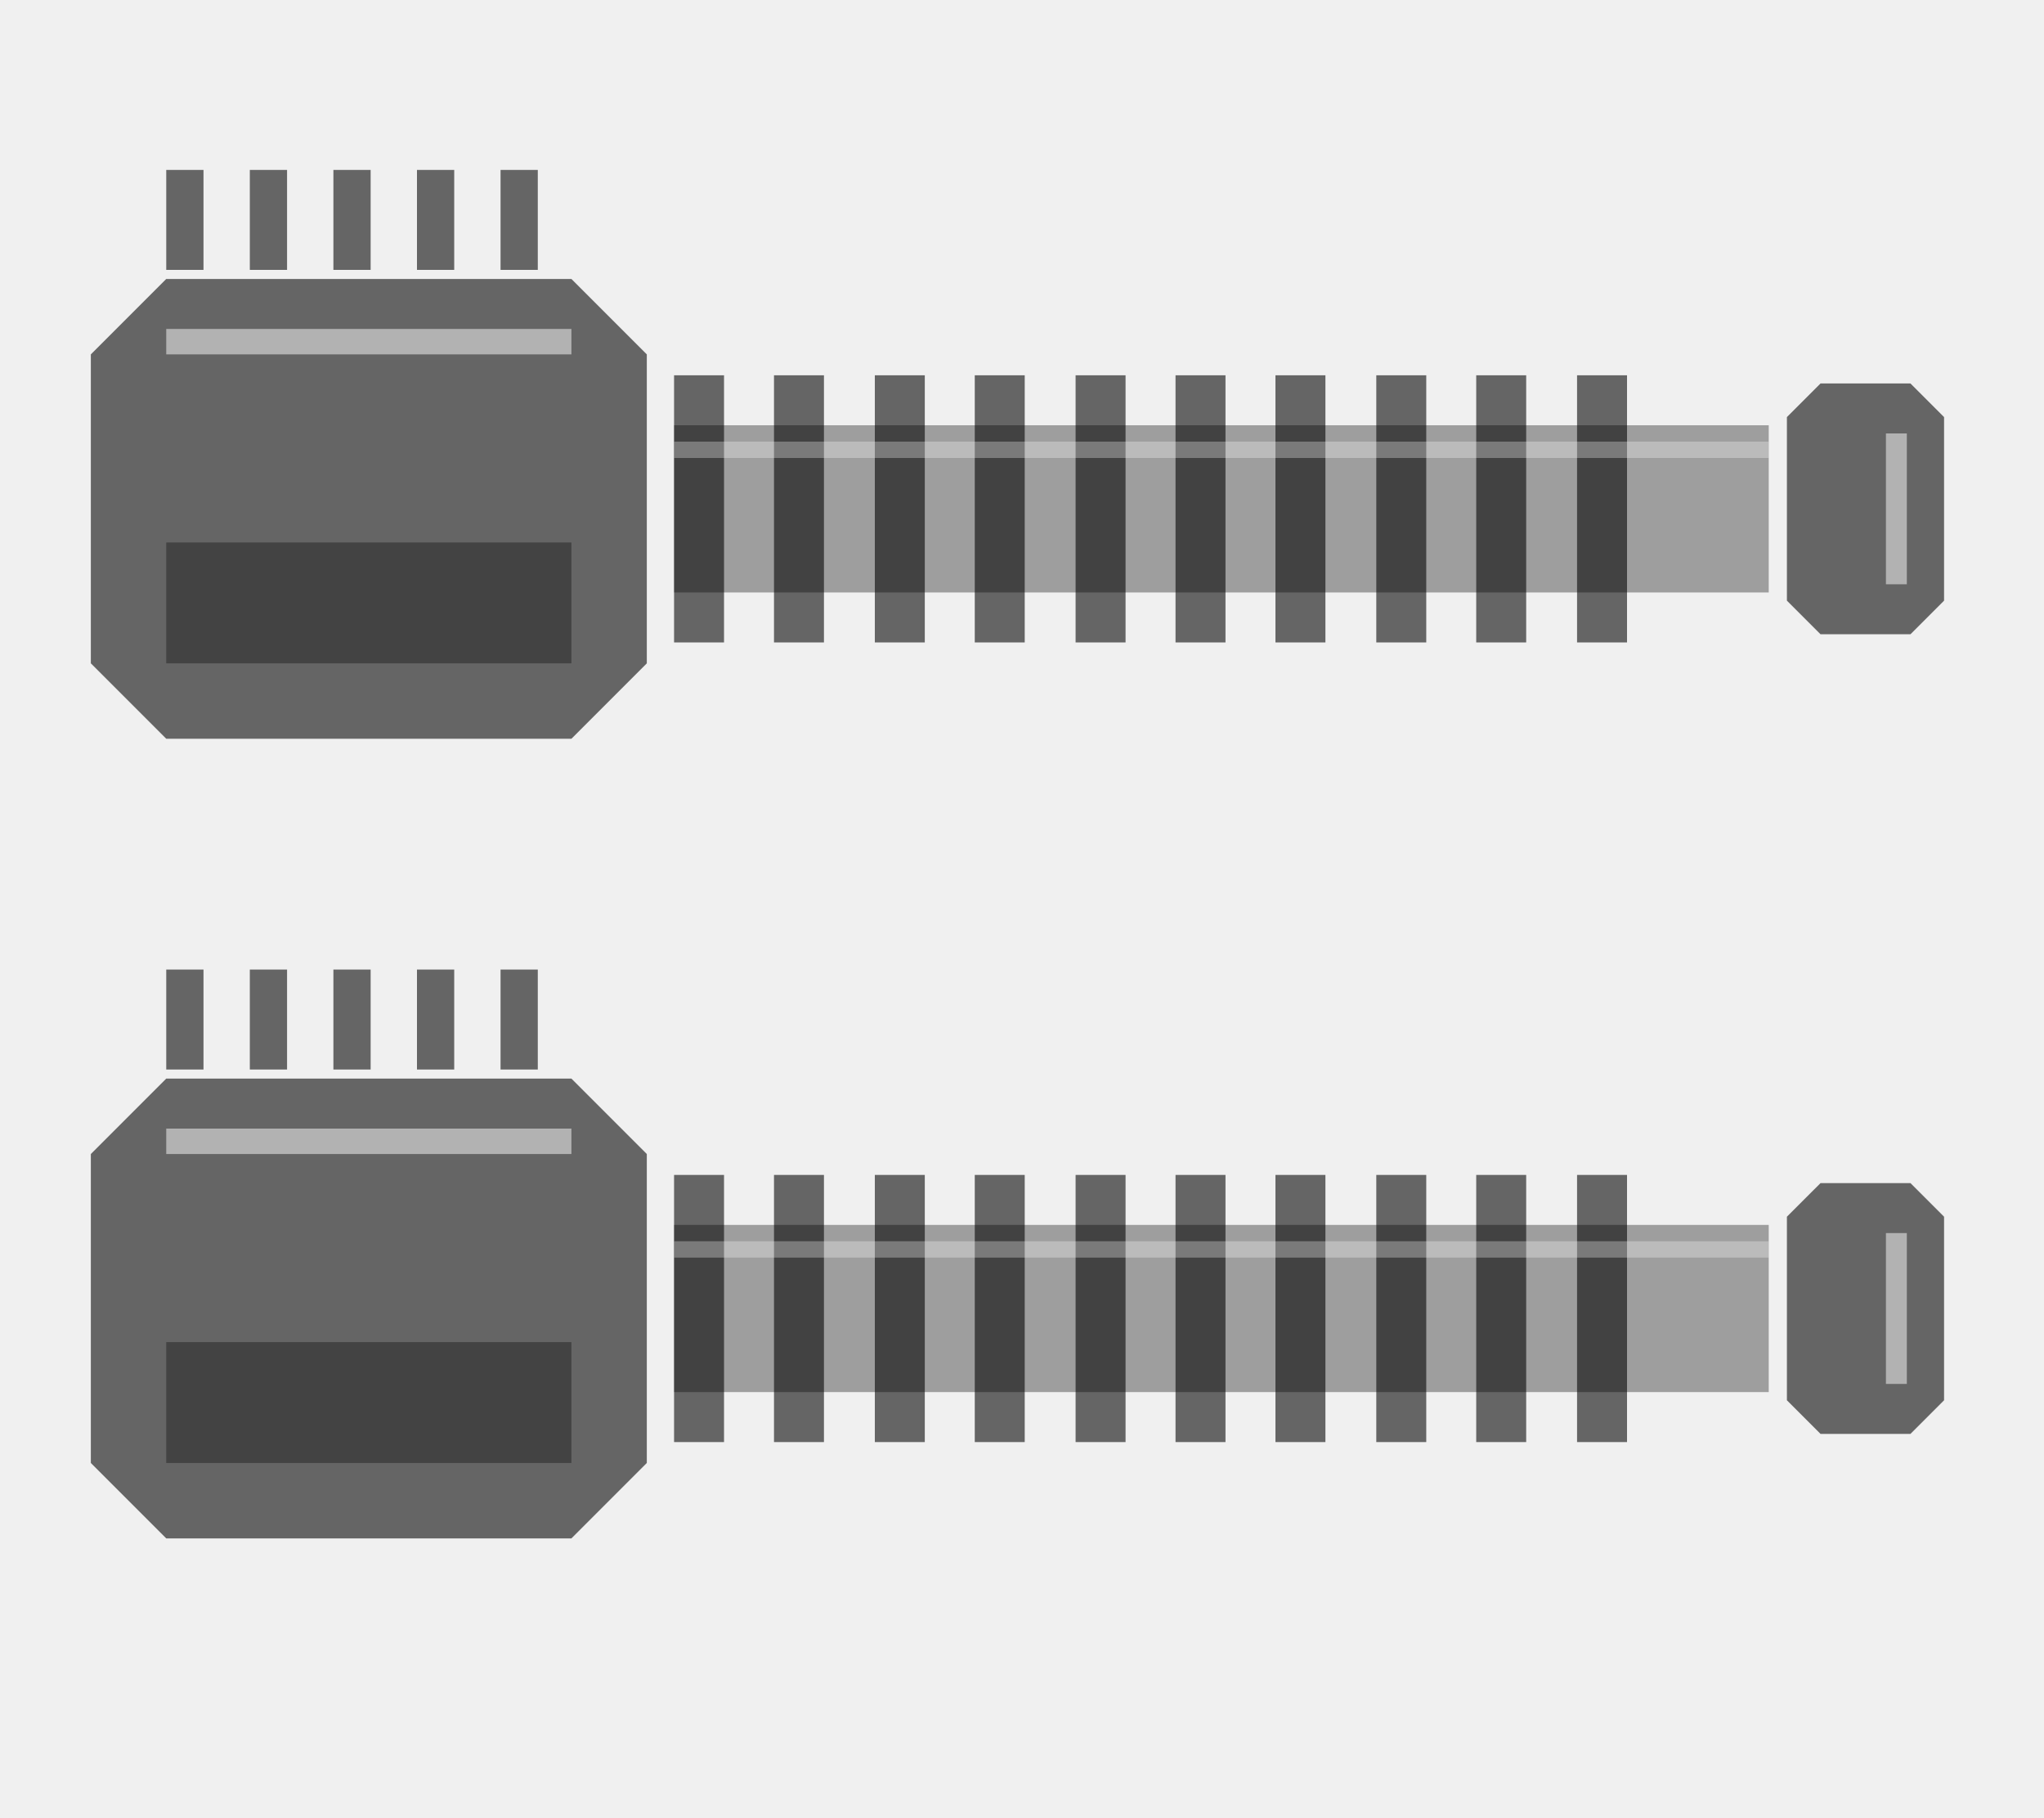
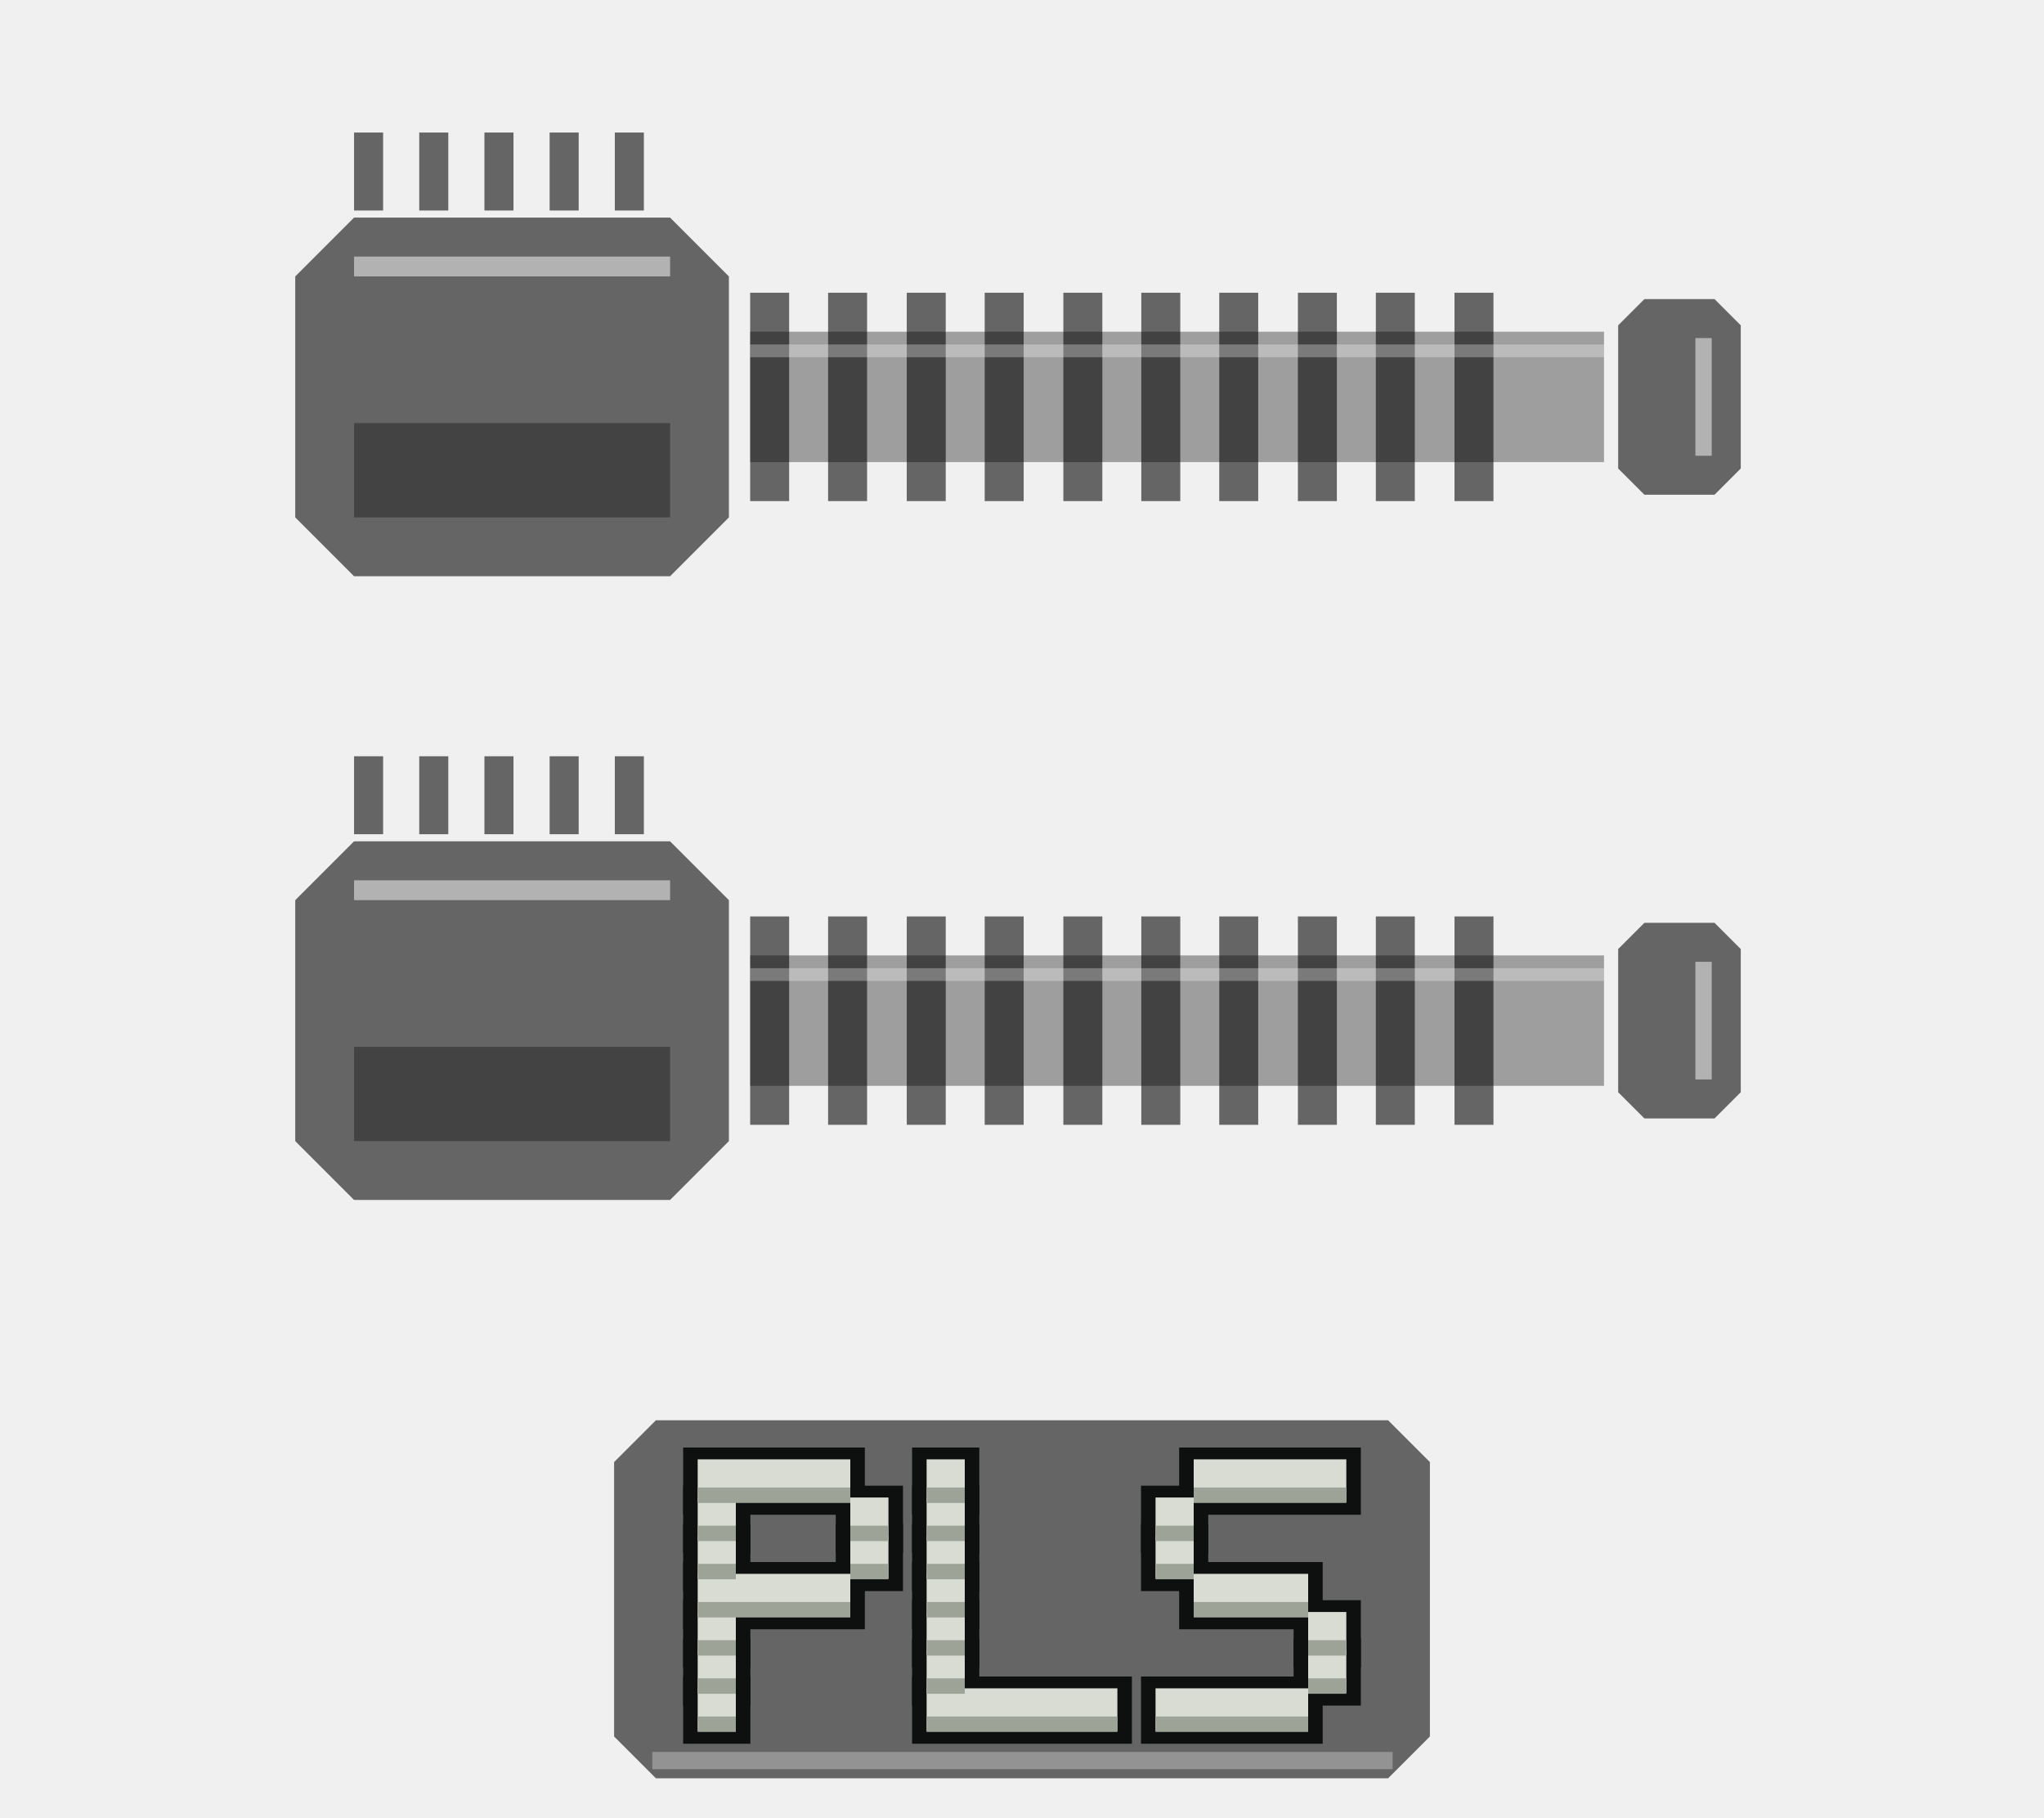
<svg xmlns="http://www.w3.org/2000/svg" viewBox="0 0 225 200">
-   <polygon points="18.3,30.7 62.9,30.7 71.2,39 71.2,73 62.9,81.3 18.3,81.3 10,73 10,39" fill="#000000" fill-opacity="0.58" />
-   <rect x="18.3" y="18.7" width="4.1" height="11" fill="#000000" fill-opacity="0.58" />
-   <rect x="27.5" y="18.7" width="4.1" height="11" fill="#000000" fill-opacity="0.58" />
-   <rect x="36.7" y="18.7" width="4.1" height="11" fill="#000000" fill-opacity="0.58" />
-   <rect x="45.9" y="18.7" width="4.1" height="11" fill="#000000" fill-opacity="0.58" />
-   <rect x="55.1" y="18.7" width="4.1" height="11" fill="#000000" fill-opacity="0.58" />
-   <rect x="18.3" y="36.2" width="44.6" height="2.8" fill="#ffffff" fill-opacity="0.5" />
-   <rect x="18.3" y="59.7" width="44.6" height="13.3" fill="#000000" fill-opacity="0.34" />
-   <rect x="74.2" y="46.8" width="120.5" height="18.4" fill="#000000" fill-opacity="0.34" />
-   <rect x="74.2" y="41.3" width="5.5" height="29.4" fill="#000000" fill-opacity="0.58" />
-   <rect x="85.2" y="41.3" width="5.5" height="29.4" fill="#000000" fill-opacity="0.58" />
-   <rect x="96.3" y="41.3" width="5.5" height="29.4" fill="#000000" fill-opacity="0.58" />
-   <rect x="107.3" y="41.3" width="5.5" height="29.4" fill="#000000" fill-opacity="0.58" />
-   <rect x="118.4" y="41.3" width="5.5" height="29.4" fill="#000000" fill-opacity="0.58" />
-   <rect x="129.4" y="41.3" width="5.5" height="29.4" fill="#000000" fill-opacity="0.58" />
-   <rect x="140.4" y="41.3" width="5.5" height="29.4" fill="#000000" fill-opacity="0.58" />
-   <rect x="151.5" y="41.3" width="5.5" height="29.4" fill="#000000" fill-opacity="0.58" />
-   <rect x="162.5" y="41.3" width="5.5" height="29.4" fill="#000000" fill-opacity="0.58" />
-   <rect x="173.6" y="41.3" width="5.5" height="29.4" fill="#000000" fill-opacity="0.58" />
-   <rect x="74.2" y="48.6" width="120.5" height="1.8" fill="#ffffff" fill-opacity="0.3" />
-   <polygon points="200.4,42.2 210.3,42.2 214,45.9 214,66.1 210.3,69.8 200.4,69.8 196.7,66.1 196.7,45.9" fill="#000000" fill-opacity="0.58" />
-   <rect x="207.6" y="47.7" width="2.3" height="16.6" fill="#ffffff" fill-opacity="0.5" />
-   <polygon points="18.3,118.7 62.9,118.7 71.2,127 71.2,161 62.9,169.3 18.3,169.3 10,161 10,127" fill="#000000" fill-opacity="0.58" />
-   <rect x="18.3" y="106.7" width="4.1" height="11" fill="#000000" fill-opacity="0.58" />
-   <rect x="27.5" y="106.7" width="4.1" height="11" fill="#000000" fill-opacity="0.58" />
-   <rect x="36.7" y="106.7" width="4.1" height="11" fill="#000000" fill-opacity="0.58" />
-   <rect x="45.9" y="106.7" width="4.1" height="11" fill="#000000" fill-opacity="0.58" />
-   <rect x="55.1" y="106.7" width="4.1" height="11" fill="#000000" fill-opacity="0.58" />
-   <rect x="18.3" y="124.2" width="44.6" height="2.8" fill="#ffffff" fill-opacity="0.5" />
-   <rect x="18.3" y="147.7" width="44.6" height="13.3" fill="#000000" fill-opacity="0.34" />
-   <rect x="74.2" y="134.8" width="120.5" height="18.4" fill="#000000" fill-opacity="0.34" />
-   <rect x="74.2" y="129.3" width="5.5" height="29.4" fill="#000000" fill-opacity="0.58" />
-   <rect x="85.2" y="129.3" width="5.5" height="29.4" fill="#000000" fill-opacity="0.58" />
-   <rect x="96.3" y="129.3" width="5.5" height="29.4" fill="#000000" fill-opacity="0.58" />
-   <rect x="107.3" y="129.3" width="5.5" height="29.4" fill="#000000" fill-opacity="0.58" />
-   <rect x="118.4" y="129.3" width="5.5" height="29.4" fill="#000000" fill-opacity="0.58" />
-   <rect x="129.4" y="129.3" width="5.5" height="29.4" fill="#000000" fill-opacity="0.58" />
-   <rect x="140.4" y="129.3" width="5.5" height="29.4" fill="#000000" fill-opacity="0.58" />
-   <rect x="151.5" y="129.3" width="5.5" height="29.4" fill="#000000" fill-opacity="0.58" />
-   <rect x="162.5" y="129.3" width="5.5" height="29.4" fill="#000000" fill-opacity="0.58" />
-   <rect x="173.6" y="129.3" width="5.5" height="29.4" fill="#000000" fill-opacity="0.58" />
-   <rect x="74.2" y="136.6" width="120.5" height="1.8" fill="#ffffff" fill-opacity="0.3" />
-   <polygon points="200.4,130.2 210.3,130.2 214,133.9 214,154.1 210.3,157.8 200.4,157.8 196.7,154.1 196.7,133.9" fill="#000000" fill-opacity="0.58" />
-   <rect x="207.6" y="135.7" width="2.3" height="16.6" fill="#ffffff" fill-opacity="0.5" />
+   <g transform="translate(24.7 0) scale(0.78)">
+     <polygon points="18.3,30.7 62.9,30.7 71.2,39 71.2,73 62.9,81.3 18.3,81.3 10,73 10,39" fill="#000000" fill-opacity="0.58" />
+     <rect x="18.3" y="18.7" width="4.1" height="11" fill="#000000" fill-opacity="0.58" />
+     <rect x="27.5" y="18.7" width="4.1" height="11" fill="#000000" fill-opacity="0.58" />
+     <rect x="36.7" y="18.7" width="4.1" height="11" fill="#000000" fill-opacity="0.58" />
+     <rect x="45.9" y="18.7" width="4.1" height="11" fill="#000000" fill-opacity="0.58" />
+     <rect x="55.1" y="18.7" width="4.1" height="11" fill="#000000" fill-opacity="0.58" />
+     <rect x="18.3" y="36.2" width="44.6" height="2.8" fill="#ffffff" fill-opacity="0.5" />
+     <rect x="18.3" y="59.7" width="44.6" height="13.3" fill="#000000" fill-opacity="0.34" />
+     <rect x="74.2" y="46.8" width="120.5" height="18.4" fill="#000000" fill-opacity="0.34" />
+     <rect x="74.2" y="41.3" width="5.5" height="29.4" fill="#000000" fill-opacity="0.58" />
+     <rect x="85.2" y="41.3" width="5.5" height="29.4" fill="#000000" fill-opacity="0.58" />
+     <rect x="96.3" y="41.3" width="5.5" height="29.4" fill="#000000" fill-opacity="0.58" />
+     <rect x="107.3" y="41.3" width="5.5" height="29.4" fill="#000000" fill-opacity="0.58" />
+     <rect x="118.4" y="41.3" width="5.5" height="29.4" fill="#000000" fill-opacity="0.58" />
+     <rect x="129.4" y="41.3" width="5.5" height="29.4" fill="#000000" fill-opacity="0.58" />
+     <rect x="140.4" y="41.3" width="5.5" height="29.4" fill="#000000" fill-opacity="0.58" />
+     <rect x="151.5" y="41.3" width="5.5" height="29.4" fill="#000000" fill-opacity="0.58" />
+     <rect x="162.5" y="41.3" width="5.5" height="29.4" fill="#000000" fill-opacity="0.58" />
+     <rect x="173.6" y="41.3" width="5.5" height="29.4" fill="#000000" fill-opacity="0.58" />
+     <rect x="74.2" y="48.6" width="120.5" height="1.8" fill="#ffffff" fill-opacity="0.3" />
+     <polygon points="200.4,42.2 210.3,42.2 214,45.9 214,66.1 210.3,69.8 200.4,69.8 196.7,66.1 196.7,45.9" fill="#000000" fill-opacity="0.58" />
+     <rect x="207.6" y="47.7" width="2.3" height="16.6" fill="#ffffff" fill-opacity="0.5" />
+     <polygon points="18.3,118.7 62.9,118.7 71.2,127 71.2,161 62.9,169.3 18.3,169.3 10,161 10,127" fill="#000000" fill-opacity="0.58" />
+     <rect x="18.3" y="106.7" width="4.1" height="11" fill="#000000" fill-opacity="0.58" />
+     <rect x="27.5" y="106.7" width="4.1" height="11" fill="#000000" fill-opacity="0.58" />
+     <rect x="36.7" y="106.7" width="4.1" height="11" fill="#000000" fill-opacity="0.58" />
+     <rect x="45.9" y="106.7" width="4.1" height="11" fill="#000000" fill-opacity="0.58" />
+     <rect x="55.1" y="106.7" width="4.1" height="11" fill="#000000" fill-opacity="0.58" />
+     <rect x="18.3" y="124.2" width="44.6" height="2.8" fill="#ffffff" fill-opacity="0.5" />
+     <rect x="18.3" y="147.7" width="44.6" height="13.3" fill="#000000" fill-opacity="0.34" />
+     <rect x="74.2" y="134.8" width="120.5" height="18.4" fill="#000000" fill-opacity="0.34" />
+     <rect x="74.2" y="129.3" width="5.5" height="29.4" fill="#000000" fill-opacity="0.58" />
+     <rect x="85.2" y="129.3" width="5.5" height="29.4" fill="#000000" fill-opacity="0.58" />
+     <rect x="96.3" y="129.3" width="5.5" height="29.4" fill="#000000" fill-opacity="0.58" />
+     <rect x="107.3" y="129.3" width="5.5" height="29.4" fill="#000000" fill-opacity="0.58" />
+     <rect x="118.4" y="129.3" width="5.5" height="29.4" fill="#000000" fill-opacity="0.58" />
+     <rect x="129.4" y="129.3" width="5.5" height="29.4" fill="#000000" fill-opacity="0.58" />
+     <rect x="140.4" y="129.3" width="5.5" height="29.4" fill="#000000" fill-opacity="0.58" />
+     <rect x="151.5" y="129.3" width="5.5" height="29.4" fill="#000000" fill-opacity="0.58" />
+     <rect x="162.5" y="129.3" width="5.5" height="29.4" fill="#000000" fill-opacity="0.58" />
+     <rect x="173.6" y="129.3" width="5.5" height="29.4" fill="#000000" fill-opacity="0.58" />
+     <rect x="74.2" y="136.6" width="120.5" height="1.8" fill="#ffffff" fill-opacity="0.3" />
+     <polygon points="200.4,130.2 210.3,130.2 214,133.9 214,154.1 210.3,157.8 200.4,157.8 196.7,154.1 196.7,133.9" fill="#000000" fill-opacity="0.58" />
+     <rect x="207.6" y="135.7" width="2.3" height="16.6" fill="#ffffff" fill-opacity="0.5" />
+   </g>
+   <polygon points="72.2,156.3 152.8,156.3 157.4,160.9 157.4,191.1 152.8,195.7 72.2,195.7 67.6,191.1 67.6,160.9" fill="#000000" fill-opacity="0.58" />
+   <rect x="71.8" y="192.8" width="81.5" height="1.9" fill="#ffffff" fill-opacity="0.3" />
+   <rect x="75.2" y="159.3" width="20" height="7.4" fill="#0d100e" />
+   <rect x="75.2" y="163.5" width="7.4" height="7.4" fill="#0d100e" />
+   <rect x="92" y="163.5" width="7.4" height="7.4" fill="#0d100e" />
+   <rect x="75.2" y="167.7" width="7.4" height="7.4" fill="#0d100e" />
+   <rect x="92" y="167.7" width="7.4" height="7.4" fill="#0d100e" />
+   <rect x="75.2" y="171.9" width="20" height="7.4" fill="#0d100e" />
+   <rect x="75.2" y="176.1" width="7.4" height="7.4" fill="#0d100e" />
+   <rect x="75.2" y="180.3" width="7.4" height="7.4" fill="#0d100e" />
+   <rect x="75.2" y="184.5" width="7.4" height="7.4" fill="#0d100e" />
+   <rect x="100.4" y="159.3" width="7.4" height="7.4" fill="#0d100e" />
+   <rect x="100.4" y="163.5" width="7.4" height="7.4" fill="#0d100e" />
+   <rect x="100.4" y="167.7" width="7.4" height="7.4" fill="#0d100e" />
+   <rect x="100.4" y="171.9" width="7.4" height="7.4" fill="#0d100e" />
+   <rect x="100.4" y="176.1" width="7.4" height="7.4" fill="#0d100e" />
+   <rect x="100.4" y="180.3" width="7.4" height="7.4" fill="#0d100e" />
+   <rect x="100.4" y="184.5" width="24.2" height="7.4" fill="#0d100e" />
+   <rect x="129.8" y="159.3" width="20" height="7.4" fill="#0d100e" />
+   <rect x="125.6" y="163.5" width="7.4" height="7.4" fill="#0d100e" />
+   <rect x="125.6" y="167.7" width="7.4" height="7.4" fill="#0d100e" />
+   <rect x="129.8" y="171.9" width="15.8" height="7.4" fill="#0d100e" />
+   <rect x="142.4" y="176.1" width="7.4" height="7.4" fill="#0d100e" />
+   <rect x="142.4" y="180.3" width="7.4" height="7.4" fill="#0d100e" />
+   <rect x="125.6" y="184.5" width="20" height="7.4" fill="#0d100e" />
+   <rect x="76.8" y="160.6" width="16.8" height="4.7" fill="#d9dcd2" />
+   <rect x="76.8" y="164.8" width="4.2" height="4.7" fill="#d9dcd2" />
+   <rect x="93.6" y="164.8" width="4.2" height="4.7" fill="#d9dcd2" />
+   <rect x="76.8" y="169" width="4.2" height="4.7" fill="#d9dcd2" />
+   <rect x="93.6" y="169" width="4.2" height="4.7" fill="#d9dcd2" />
+   <rect x="76.8" y="173.2" width="16.8" height="4.7" fill="#d9dcd2" />
+   <rect x="76.8" y="177.4" width="4.2" height="4.7" fill="#d9dcd2" />
+   <rect x="76.8" y="181.6" width="4.2" height="4.7" fill="#d9dcd2" />
+   <rect x="76.8" y="185.8" width="4.2" height="4.7" fill="#d9dcd2" />
+   <rect x="102" y="160.6" width="4.2" height="4.7" fill="#d9dcd2" />
+   <rect x="102" y="164.8" width="4.2" height="4.7" fill="#d9dcd2" />
+   <rect x="102" y="169" width="4.2" height="4.7" fill="#d9dcd2" />
+   <rect x="102" y="173.2" width="4.2" height="4.7" fill="#d9dcd2" />
+   <rect x="102" y="177.4" width="4.2" height="4.7" fill="#d9dcd2" />
+   <rect x="102" y="181.6" width="4.2" height="4.7" fill="#d9dcd2" />
+   <rect x="102" y="185.8" width="21" height="4.7" fill="#d9dcd2" />
+   <rect x="131.4" y="160.6" width="16.8" height="4.7" fill="#d9dcd2" />
+   <rect x="127.2" y="164.8" width="4.2" height="4.7" fill="#d9dcd2" />
+   <rect x="127.2" y="169" width="4.2" height="4.7" fill="#d9dcd2" />
+   <rect x="131.4" y="173.2" width="12.6" height="4.7" fill="#d9dcd2" />
+   <rect x="144" y="177.4" width="4.2" height="4.7" fill="#d9dcd2" />
+   <rect x="144" y="181.6" width="4.2" height="4.7" fill="#d9dcd2" />
+   <rect x="127.2" y="185.8" width="16.8" height="4.7" fill="#d9dcd2" />
+   <rect x="76.8" y="163.7" width="16.8" height="1.7" fill="#9ea397" />
+   <rect x="76.8" y="167.9" width="4.2" height="1.7" fill="#9ea397" />
+   <rect x="93.6" y="167.9" width="4.2" height="1.7" fill="#9ea397" />
+   <rect x="76.8" y="172.1" width="4.2" height="1.7" fill="#9ea397" />
+   <rect x="93.6" y="172.1" width="4.2" height="1.7" fill="#9ea397" />
+   <rect x="76.8" y="176.3" width="16.8" height="1.7" fill="#9ea397" />
+   <rect x="76.8" y="180.5" width="4.2" height="1.7" fill="#9ea397" />
+   <rect x="76.8" y="184.7" width="4.2" height="1.7" fill="#9ea397" />
+   <rect x="76.8" y="188.9" width="4.2" height="1.7" fill="#9ea397" />
+   <rect x="102" y="163.7" width="4.2" height="1.7" fill="#9ea397" />
+   <rect x="102" y="167.9" width="4.2" height="1.7" fill="#9ea397" />
+   <rect x="102" y="172.1" width="4.2" height="1.7" fill="#9ea397" />
+   <rect x="102" y="176.3" width="4.2" height="1.7" fill="#9ea397" />
+   <rect x="102" y="180.5" width="4.2" height="1.7" fill="#9ea397" />
+   <rect x="102" y="184.7" width="4.2" height="1.7" fill="#9ea397" />
+   <rect x="102" y="188.9" width="21" height="1.7" fill="#9ea397" />
+   <rect x="131.4" y="163.7" width="16.8" height="1.7" fill="#9ea397" />
+   <rect x="127.2" y="167.9" width="4.2" height="1.7" fill="#9ea397" />
+   <rect x="127.2" y="172.1" width="4.2" height="1.7" fill="#9ea397" />
+   <rect x="131.4" y="176.3" width="12.6" height="1.7" fill="#9ea397" />
+   <rect x="144" y="180.5" width="4.2" height="1.7" fill="#9ea397" />
+   <rect x="144" y="184.7" width="4.2" height="1.7" fill="#9ea397" />
+   <rect x="127.2" y="188.9" width="16.8" height="1.7" fill="#9ea397" />
</svg>
